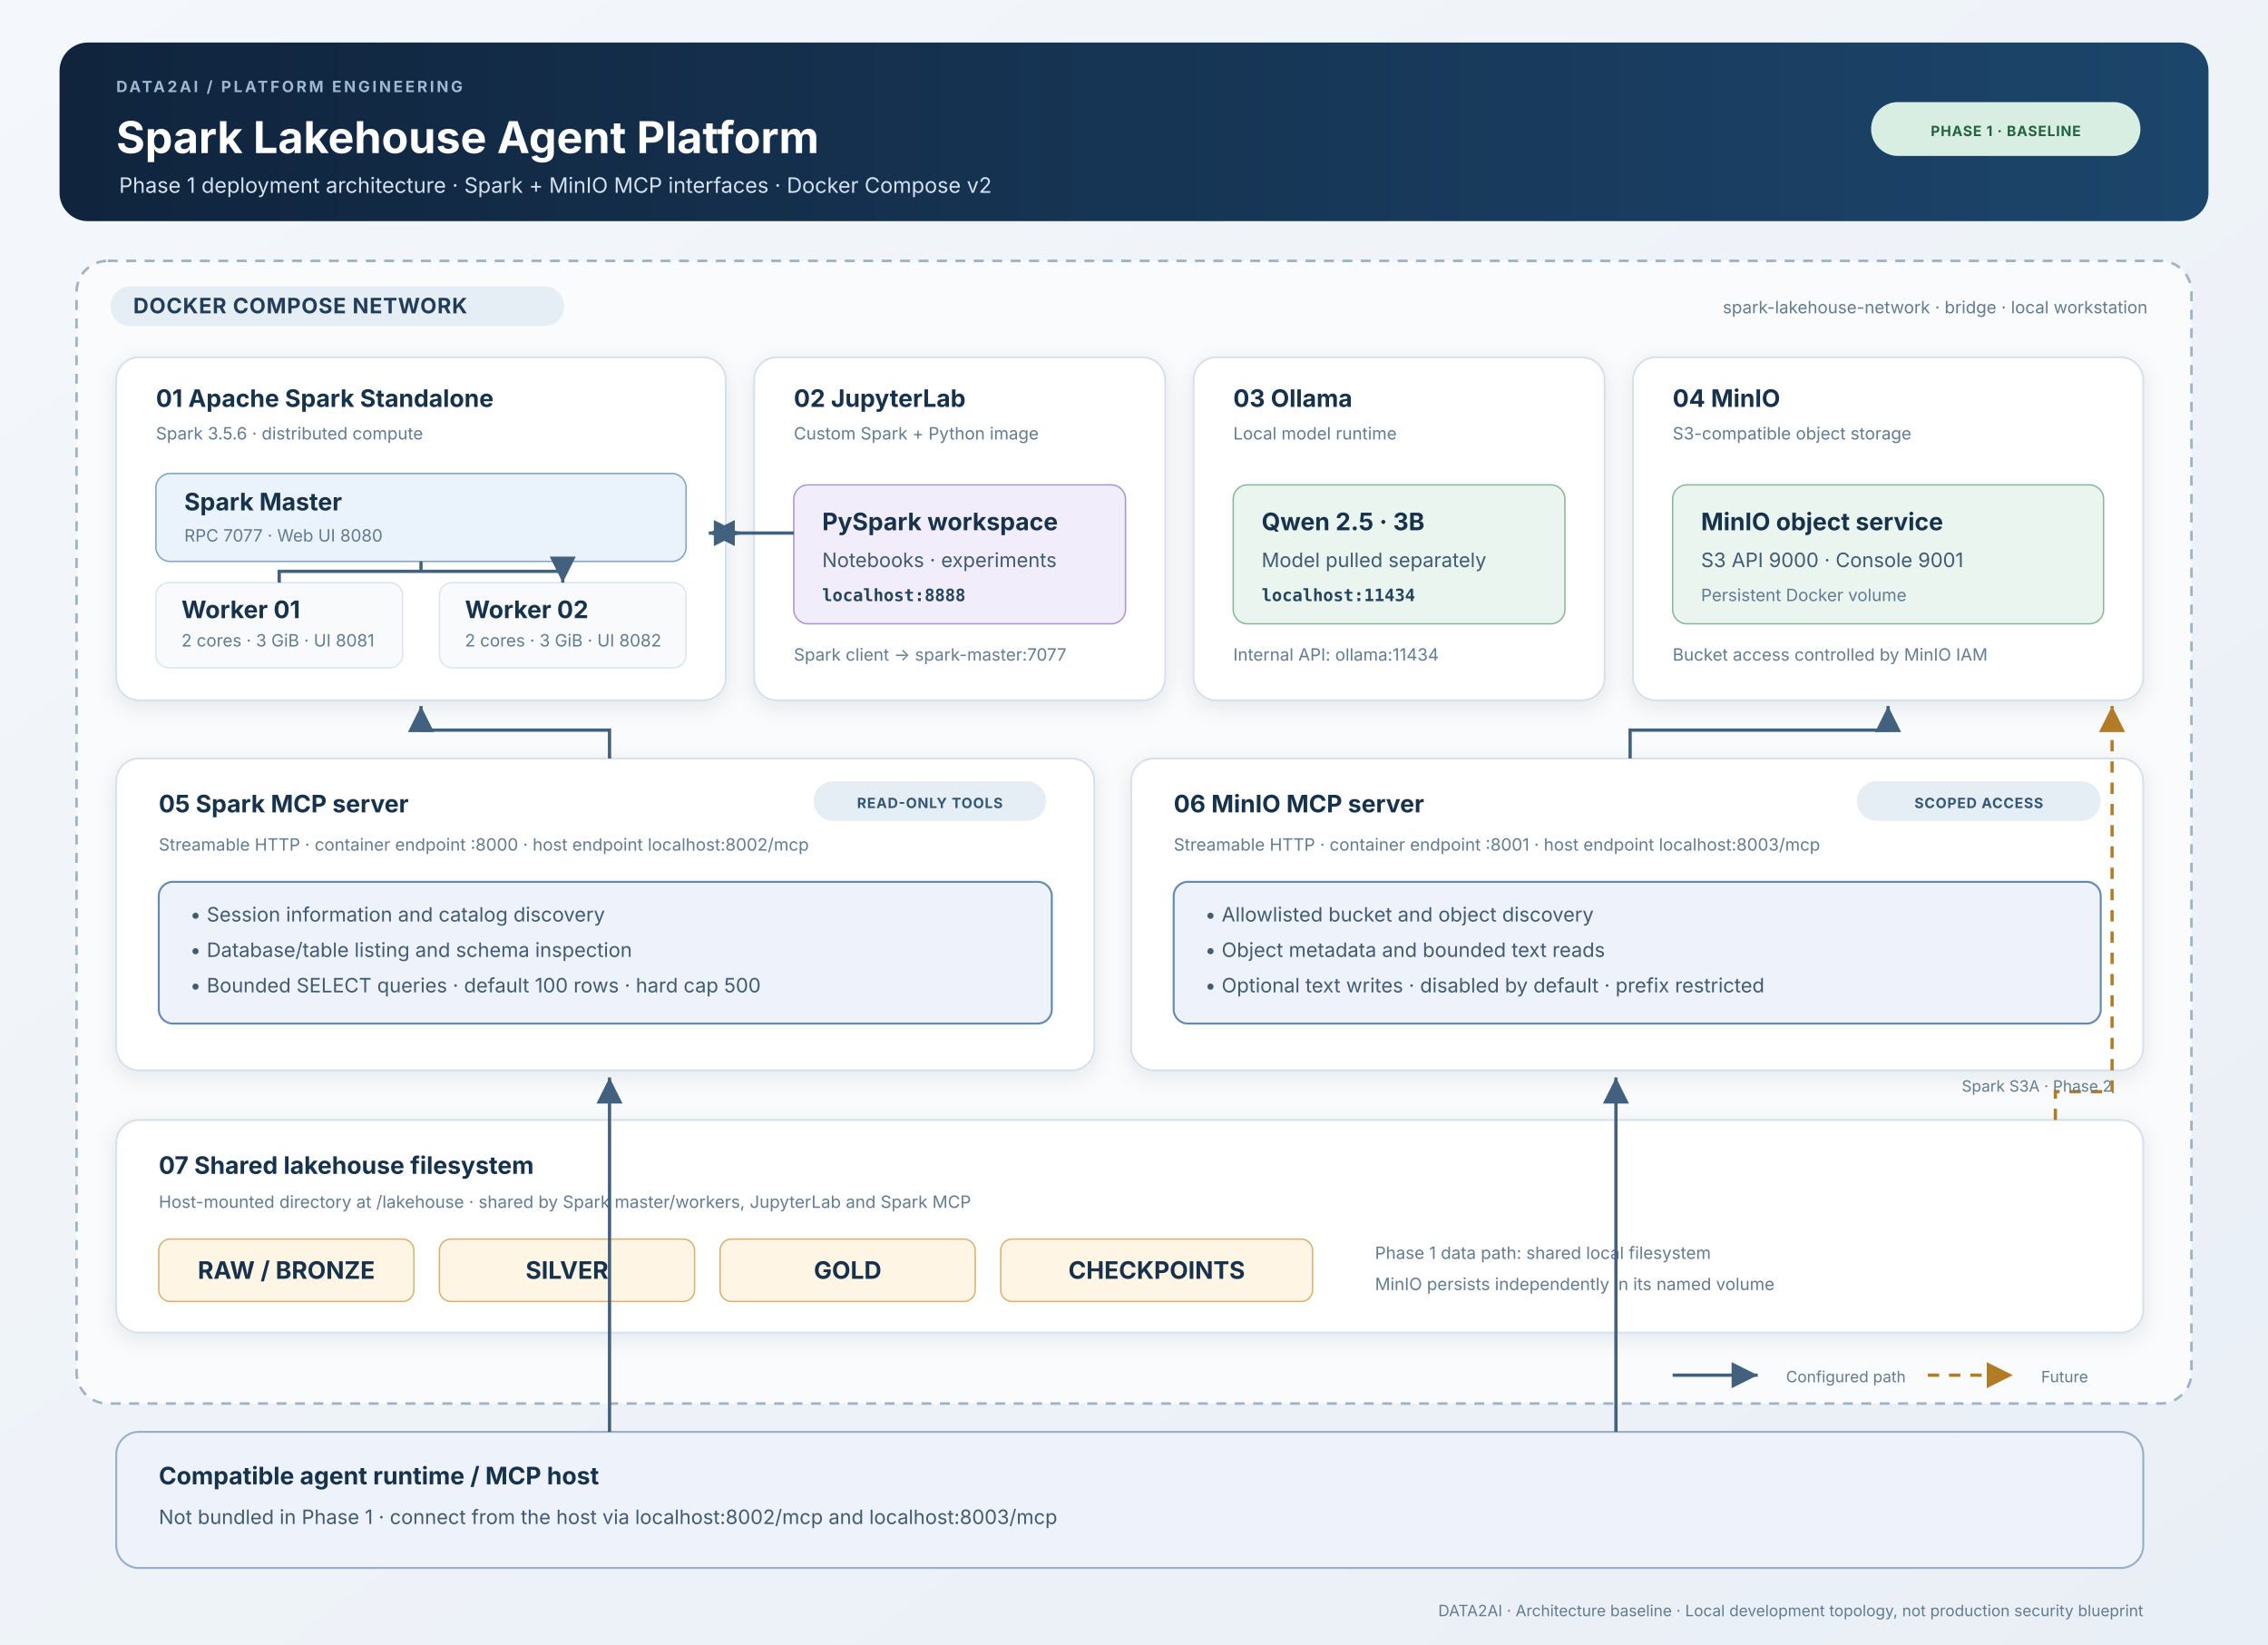
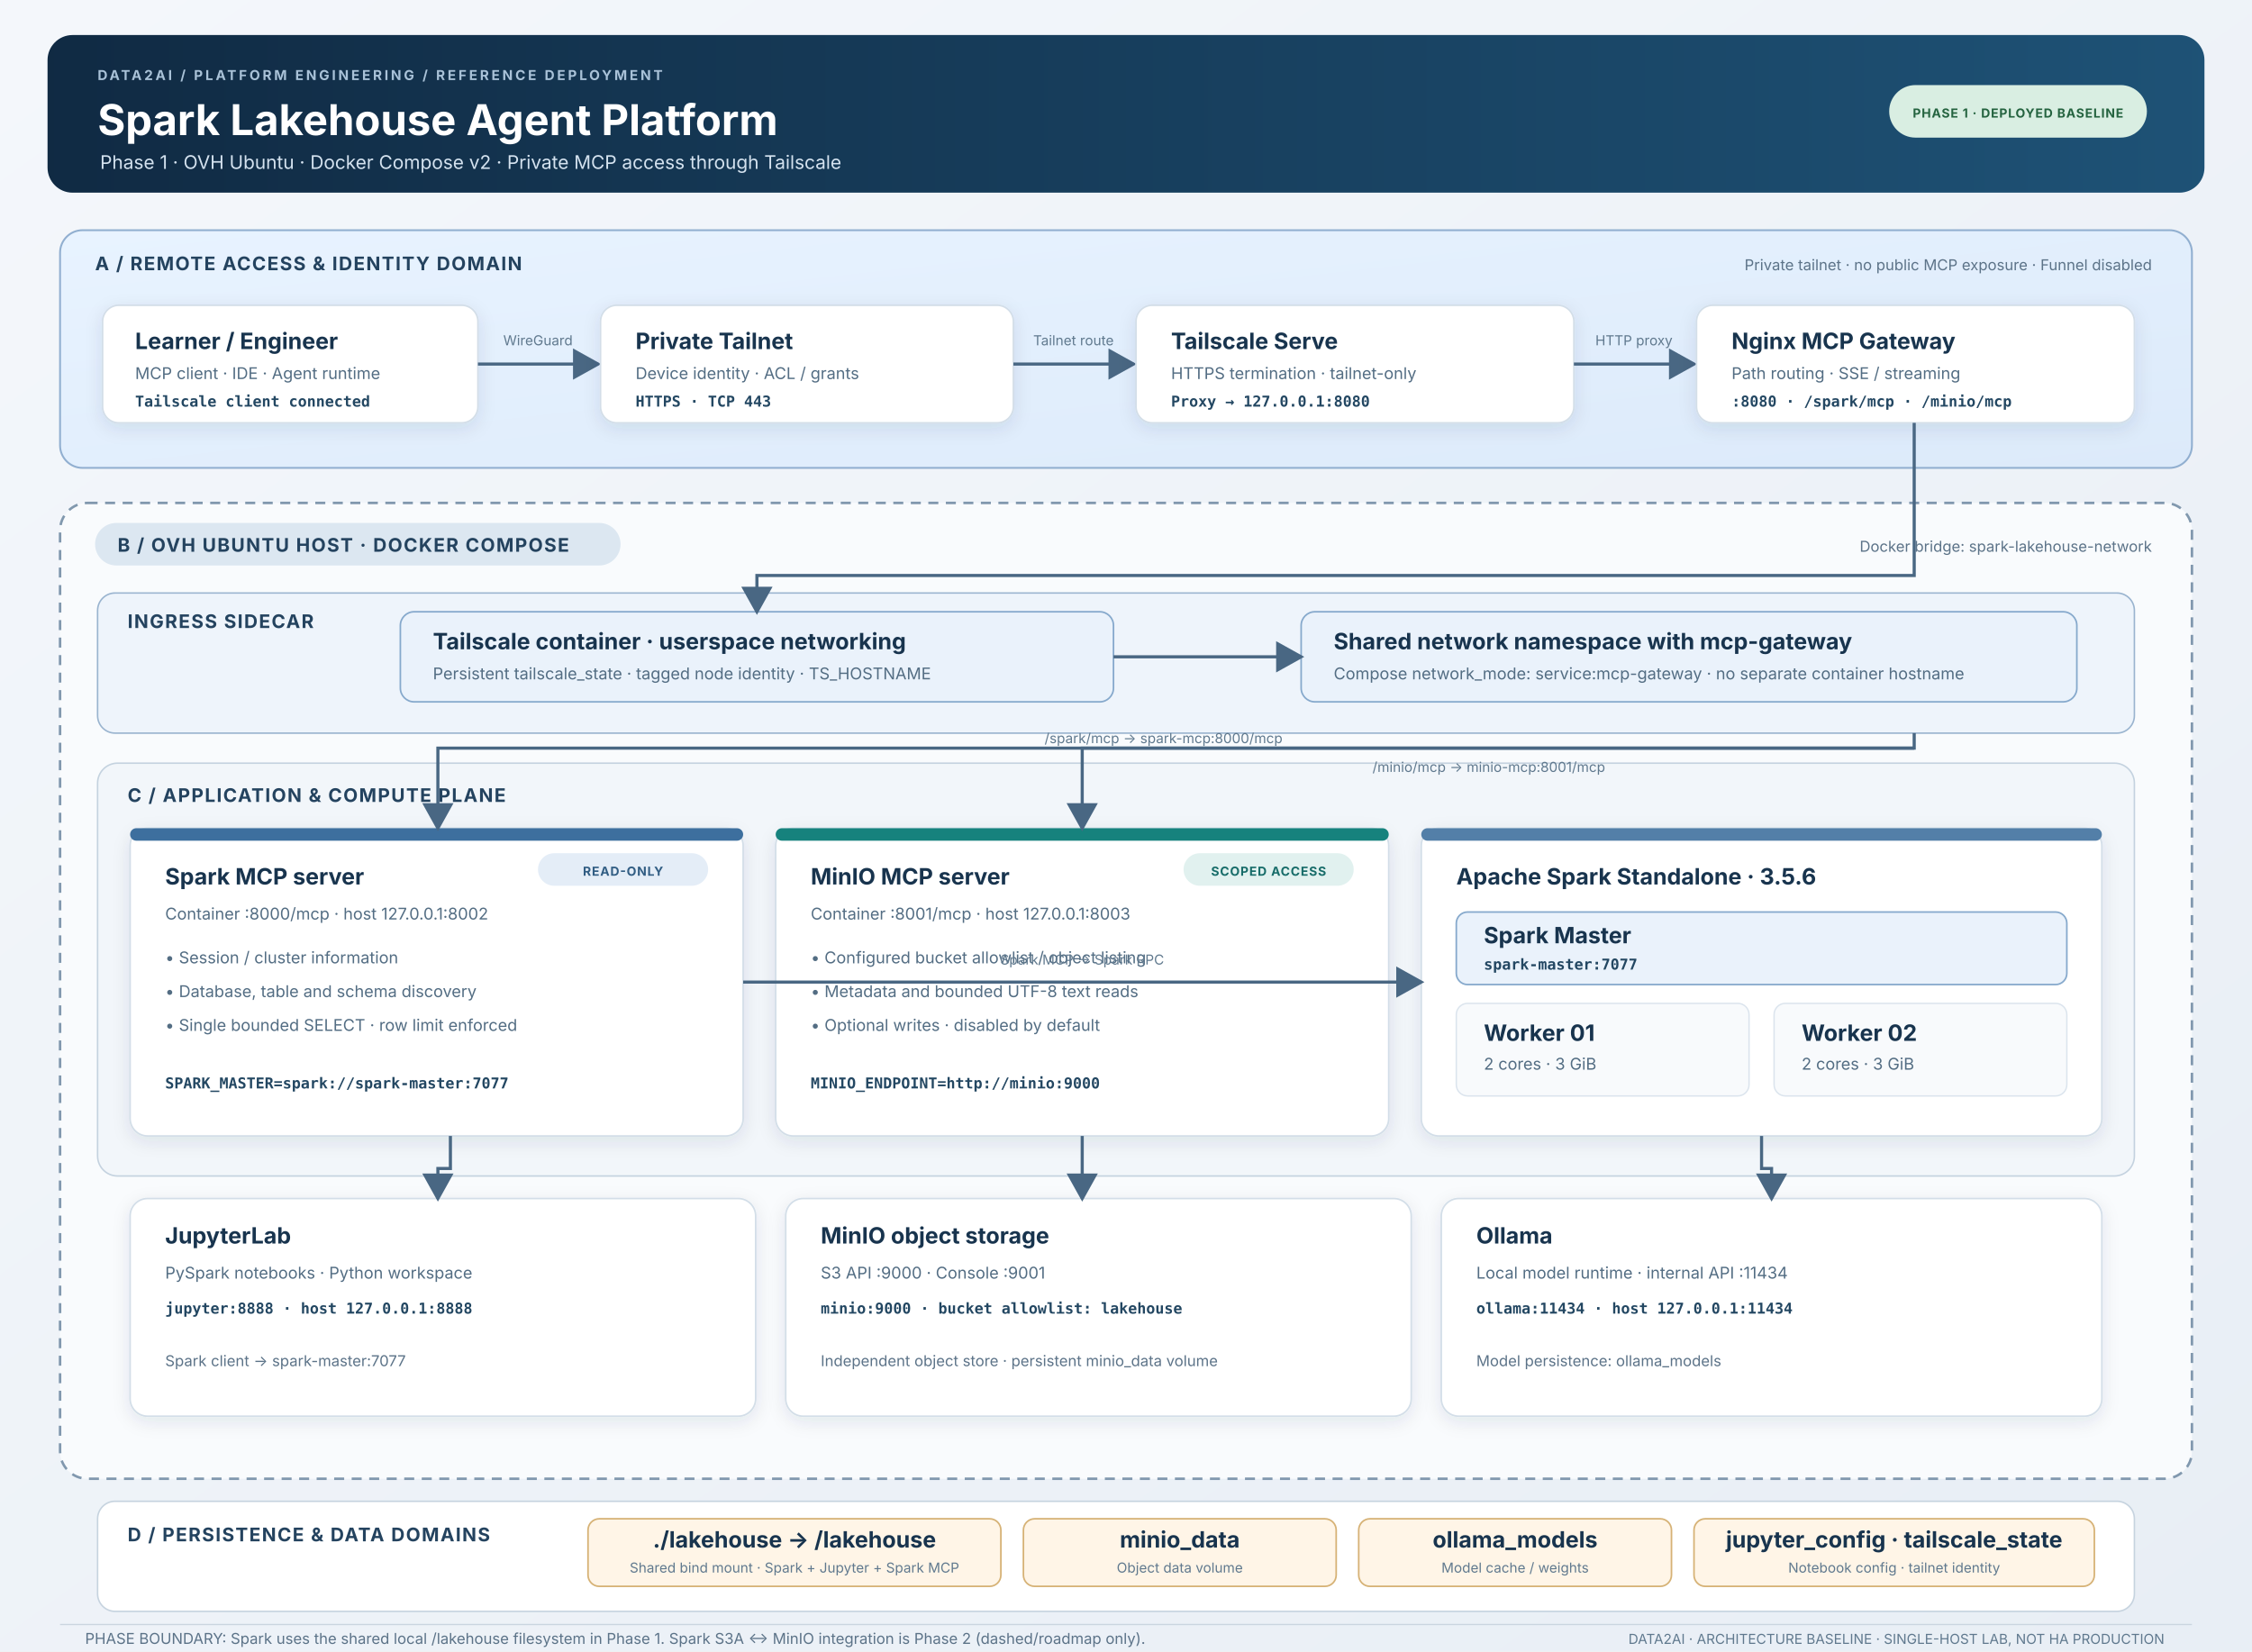
- <svg xmlns="http://www.w3.org/2000/svg" width="1600" height="1160" viewBox="0 0 1600 1160" role="img" aria-labelledby="title desc">
+ <svg xmlns="http://www.w3.org/2000/svg" width="1800" height="1320" viewBox="0 0 1800 1320" role="img" aria-labelledby="title desc">
  <defs>
-     <linearGradient id="canvas" x1="0" y1="0" x2="1" y2="1">
+     <linearGradient id="bg" x1="0" y1="0" x2="1" y2="1">
      <stop offset="0" stop-color="#f4f7fb" />
-       <stop offset="1" stop-color="#e9eff6" />
+       <stop offset="1" stop-color="#e8eef5" />
    </linearGradient>
-     <linearGradient id="navy" x1="0" y1="0" x2="1" y2="0">
-       <stop offset="0" stop-color="#10243d" />
-       <stop offset="1" stop-color="#1c456b" />
+     <linearGradient id="header" x1="0" y1="0" x2="1" y2="0">
+       <stop offset="0" stop-color="#102a43" />
+       <stop offset="1" stop-color="#1e5276" />
+     </linearGradient>
+     <linearGradient id="tail" x1="0" y1="0" x2="1" y2="1">
+       <stop offset="0" stop-color="#e8f3ff" />
+       <stop offset="1" stop-color="#dceafa" />
    </linearGradient>
    <filter id="shadow" x="-15%" y="-15%" width="130%" height="140%">
-       <feDropShadow dx="0" dy="4" stdDeviation="7" flood-color="#17324d" flood-opacity=".09" />
+       <feDropShadow dx="0" dy="4" stdDeviation="7" flood-color="#16324b" flood-opacity=".10" />
    </filter>
-     <marker id="arrow" markerWidth="9" markerHeight="9" refX="8" refY="4" orient="auto">
-       <path d="M0 0 L8 4 L0 8 Z" fill="#42617f" />
+     <marker id="arr" markerWidth="10" markerHeight="10" refX="8" refY="5" orient="auto">
+       <path d="M0 0 L9 5 L0 10Z" fill="#496783" />
    </marker>
-     <marker id="futureArrow" markerWidth="9" markerHeight="9" refX="8" refY="4" orient="auto">
-       <path d="M0 0 L8 4 L0 8 Z" fill="#b27b28" />
+     <marker id="goldarr" markerWidth="10" markerHeight="10" refX="8" refY="5" orient="auto">
+       <path d="M0 0 L9 5 L0 10Z" fill="#b98535" />
    </marker>
    <style>
-     .title{font:700 31px Inter,Arial,sans-serif;fill:#fff}.subtitle{font:15px Inter,Arial,sans-serif;fill:#d4e1ee}
-     .eyebrow{font:700 11px Inter,Arial,sans-serif;letter-spacing:1.7px;fill:#9eb8d0}
-     .section{font:700 15px Inter,Arial,sans-serif;letter-spacing:.5px;fill:#213d59}
-     .cardTitle{font:700 17px Inter,Arial,sans-serif;fill:#17324d}
-     .body{font:14px Inter,Arial,sans-serif;fill:#425b73}.muted{font:12px Inter,Arial,sans-serif;fill:#637b91}
-     .micro{font:11px Inter,Arial,sans-serif;fill:#637b91}.code{font:600 12px ui-monospace,Consolas,monospace;fill:#24445f}
-     .panel{fill:#fff;stroke:#d5e0ea;stroke-width:1.3;filter:url(#shadow)}
-     .inner{fill:#f8fafc;stroke:#dce5ee;stroke-width:1}
-     .compute{fill:#eaf2fb;stroke:#7da3c8}.notebook{fill:#f1edfa;stroke:#a897cc}
-     .ai{fill:#eaf5ef;stroke:#8ab69a}.object{fill:#fff5e5;stroke:#d7b16f}
-     .mcp{fill:#edf2fb;stroke:#6689b3;stroke-width:1.4}.pillText{font:700 10px Inter,Arial,sans-serif;letter-spacing:.5px}
-     .flow{fill:none;stroke:#42617f;stroke-width:2.3;marker-end:url(#arrow)}
-     .future{fill:none;stroke:#b27b28;stroke-width:2.3;stroke-dasharray:8 7;marker-end:url(#futureArrow)}
-   </style>
+  .h1{font:700 34px Inter,Arial,sans-serif;fill:#fff}.sub{font:15px Inter,Arial,sans-serif;fill:#d4e2ef}
+  .eyebrow{font:700 11px Inter,Arial,sans-serif;letter-spacing:2px;fill:#a9c2d8}
+  .band{font:700 15px Inter,Arial,sans-serif;letter-spacing:1px;fill:#24435f}
+  .node{font:700 18px Inter,Arial,sans-serif;fill:#18344e}.desc{font:13px Inter,Arial,sans-serif;fill:#536d83}
+  .small{font:12px Inter,Arial,sans-serif;fill:#5c7388}.tiny{font:11px Inter,Arial,sans-serif;fill:#60798e}
+  .mono{font:600 12px ui-monospace,Consolas,monospace;fill:#234762}
+  .white{fill:#fff;stroke:#d3dee8;stroke-width:1.3;filter:url(#shadow)}
+  .subcard{fill:#f8fafc;stroke:#dbe4ed;stroke-width:1.1}
+  .blue{fill:#eaf2fb;stroke:#86a9cc;stroke-width:1.3}.purple{fill:#f1edfa;stroke:#aa9bce;stroke-width:1.3}
+  .green{fill:#eaf5ef;stroke:#8db99c;stroke-width:1.3}.amber{fill:#fff5e7;stroke:#d6b276;stroke-width:1.3}
+  .teal{fill:#e9f5f5;stroke:#82b6b4;stroke-width:1.3}
+  .solid{fill:none;stroke:#496783;stroke-width:2.5;marker-end:url(#arr)}
+  .dashed{fill:none;stroke:#b98535;stroke-width:2.5;stroke-dasharray:9 7;marker-end:url(#goldarr)}
+  .tag{font:700 10px Inter,Arial,sans-serif;letter-spacing:.6px}
+  </style>
  </defs>
-   <rect width="1600" height="1160" fill="url(#canvas)" />
-   <rect x="42" y="30" width="1516" height="126" rx="20" fill="url(#navy)" />
-   <text x="82" y="65" class="eyebrow">DATA2AI  /  PLATFORM ENGINEERING</text>
-   <text x="82" y="108" class="title">Spark Lakehouse Agent Platform</text>
-   <text x="84" y="136" class="subtitle">Phase 1 deployment architecture  ·  Spark + MinIO MCP interfaces  ·  Docker Compose v2</text>
-   <rect x="1320" y="72" width="190" height="38" rx="19" fill="#d9eee2" />
-   <text x="1415" y="96" text-anchor="middle" class="pillText" fill="#24633f">PHASE 1 · BASELINE</text>
-   <rect x="54" y="184" width="1492" height="806" rx="22" fill="#f9fbfd" stroke="#9fb3c7" stroke-width="1.8" stroke-dasharray="7 6" />
-   <rect x="78" y="202" width="320" height="28" rx="14" fill="#e5edf5" />
-   <text x="94" y="221" class="section">DOCKER COMPOSE NETWORK</text>
-   <text x="1515" y="221" text-anchor="end" class="muted">spark-lakehouse-network · bridge · local workstation</text>
-   <rect x="82" y="252" width="430" height="242" rx="16" class="panel" />
-   <text x="110" y="287" class="cardTitle">01  Apache Spark Standalone</text>
-   <text x="110" y="310" class="muted">Spark 3.5.6 · distributed compute</text>
-   <rect x="110" y="334" width="374" height="62" rx="10" class="compute" />
-   <text x="130" y="360" class="cardTitle">Spark Master</text>
-   <text x="130" y="382" class="muted">RPC 7077 · Web UI 8080</text>
-   <rect x="110" y="411" width="174" height="60" rx="9" class="inner" />
-   <text x="128" y="436" class="cardTitle">Worker 01</text>
-   <text x="128" y="456" class="muted">2 cores · 3 GiB · UI 8081</text>
-   <rect x="310" y="411" width="174" height="60" rx="9" class="inner" />
-   <text x="328" y="436" class="cardTitle">Worker 02</text>
-   <text x="328" y="456" class="muted">2 cores · 3 GiB · UI 8082</text>
-   <path d="M297 396 V403 H197 V411 M297 403 H397 V411" class="flow" />
-   <rect x="532" y="252" width="290" height="242" rx="16" class="panel" />
-   <text x="560" y="287" class="cardTitle">02  JupyterLab</text>
-   <text x="560" y="310" class="muted">Custom Spark + Python image</text>
-   <rect x="560" y="342" width="234" height="98" rx="10" class="notebook" />
-   <text x="580" y="374" class="cardTitle">PySpark workspace</text>
-   <text x="580" y="400" class="body">Notebooks · experiments</text>
-   <text x="580" y="424" class="code">localhost:8888</text>
-   <text x="560" y="466" class="muted">Spark client → spark-master:7077</text>
-   <path d="M560 376 H500" class="flow" />
-   <rect x="842" y="252" width="290" height="242" rx="16" class="panel" />
-   <text x="870" y="287" class="cardTitle">03  Ollama</text>
-   <text x="870" y="310" class="muted">Local model runtime</text>
-   <rect x="870" y="342" width="234" height="98" rx="10" class="ai" />
-   <text x="890" y="374" class="cardTitle">Qwen 2.5 · 3B</text>
-   <text x="890" y="400" class="body">Model pulled separately</text>
-   <text x="890" y="424" class="code">localhost:11434</text>
-   <text x="870" y="466" class="muted">Internal API: ollama:11434</text>
-   <rect x="1152" y="252" width="360" height="242" rx="16" class="panel" />
-   <text x="1180" y="287" class="cardTitle">04  MinIO</text>
-   <text x="1180" y="310" class="muted">S3-compatible object storage</text>
-   <rect x="1180" y="342" width="304" height="98" rx="10" class="ai" />
-   <text x="1200" y="374" class="cardTitle">MinIO object service</text>
-   <text x="1200" y="400" class="body">S3 API 9000 · Console 9001</text>
-   <text x="1200" y="424" class="muted">Persistent Docker volume</text>
-   <text x="1180" y="466" class="muted">Bucket access controlled by MinIO IAM</text>
-   <rect x="82" y="535" width="690" height="220" rx="16" class="panel" />
-   <text x="112" y="573" class="cardTitle">05  Spark MCP server</text>
-   <rect x="574" y="551" width="164" height="28" rx="14" fill="#e5edf5" />
-   <text x="656" y="570" text-anchor="middle" class="pillText" fill="#345675">READ-ONLY TOOLS</text>
-   <text x="112" y="600" class="muted">Streamable HTTP · container endpoint :8000 · host endpoint localhost:8002/mcp</text>
-   <rect x="112" y="622" width="630" height="100" rx="10" class="mcp" />
-   <text x="134" y="650" class="body">• Session information and catalog discovery</text>
-   <text x="134" y="675" class="body">• Database/table listing and schema inspection</text>
-   <text x="134" y="700" class="body">• Bounded SELECT queries · default 100 rows · hard cap 500</text>
-   <rect x="798" y="535" width="714" height="220" rx="16" class="panel" />
-   <text x="828" y="573" class="cardTitle">06  MinIO MCP server</text>
-   <rect x="1310" y="551" width="172" height="28" rx="14" fill="#e5edf5" />
-   <text x="1396" y="570" text-anchor="middle" class="pillText" fill="#345675">SCOPED ACCESS</text>
-   <text x="828" y="600" class="muted">Streamable HTTP · container endpoint :8001 · host endpoint localhost:8003/mcp</text>
-   <rect x="828" y="622" width="654" height="100" rx="10" class="mcp" />
-   <text x="850" y="650" class="body">• Allowlisted bucket and object discovery</text>
-   <text x="850" y="675" class="body">• Object metadata and bounded text reads</text>
-   <text x="850" y="700" class="body">• Optional text writes · disabled by default · prefix restricted</text>
-   <path d="M512 376 H522" class="flow" />
-   <path d="M430 535 V515 H297 V498" class="flow" />
-   <path d="M1150 535 V515 H1332 V498" class="flow" />
-   <rect x="82" y="790" width="1430" height="150" rx="16" class="panel" />
-   <text x="112" y="828" class="cardTitle">07  Shared lakehouse filesystem</text>
-   <text x="112" y="852" class="muted">Host-mounted directory at /lakehouse · shared by Spark master/workers, JupyterLab and Spark MCP</text>
-   <rect x="112" y="874" width="180" height="44" rx="8" class="object" />
-   <text x="202" y="902" text-anchor="middle" class="cardTitle">RAW / BRONZE</text>
-   <rect x="310" y="874" width="180" height="44" rx="8" class="object" />
-   <text x="400" y="902" text-anchor="middle" class="cardTitle">SILVER</text>
-   <rect x="508" y="874" width="180" height="44" rx="8" class="object" />
-   <text x="598" y="902" text-anchor="middle" class="cardTitle">GOLD</text>
-   <rect x="706" y="874" width="220" height="44" rx="8" class="object" />
-   <text x="816" y="902" text-anchor="middle" class="cardTitle">CHECKPOINTS</text>
-   <text x="970" y="888" class="muted">Phase 1 data path: shared local filesystem</text>
-   <text x="970" y="910" class="muted">MinIO persists independently in its named volume</text>
-   <rect x="82" y="1010" width="1430" height="96" rx="16" fill="#edf2fb" stroke="#9aafc7" stroke-width="1.4" />
-   <text x="112" y="1047" class="cardTitle">Compatible agent runtime / MCP host</text>
-   <text x="112" y="1075" class="body">Not bundled in Phase 1 · connect from the host via localhost:8002/mcp and localhost:8003/mcp</text>
-   <path d="M430 1010 V970 H430 V760" class="flow" />
-   <path d="M1140 1010 V970 H1140 V760" class="flow" />
-   <path d="M1450 790 V770 H1490 V498" class="future" />
-   <text x="1490" y="770" text-anchor="end" class="micro">Spark S3A · Phase 2</text>
-   <path d="M1180 970 H1240" class="flow" />
-   <text x="1260" y="975" class="micro">Configured path</text>
-   <path d="M1360 970 H1420" class="future" />
-   <text x="1440" y="975" class="micro">Future</text>
-   <text x="1512" y="1140" text-anchor="end" class="micro">DATA2AI  ·  Architecture baseline  ·  Local development topology, not production security blueprint</text>
+   <rect width="1800" height="1320" fill="url(#bg)" />
+   <rect x="38" y="28" width="1724" height="126" rx="20" fill="url(#header)" />
+   <text x="78" y="64" class="eyebrow">DATA2AI  /  PLATFORM ENGINEERING  /  REFERENCE DEPLOYMENT</text>
+   <text x="78" y="108" class="h1">Spark Lakehouse Agent Platform</text>
+   <text x="80" y="135" class="sub">Phase 1 · OVH Ubuntu · Docker Compose v2 · Private MCP access through Tailscale</text>
+   <rect x="1510" y="68" width="206" height="42" rx="21" fill="#d9eee2" />
+   <text x="1613" y="94" text-anchor="middle" class="tag" fill="#24633f">PHASE 1 · DEPLOYED BASELINE</text>
+   <rect x="48" y="184" width="1704" height="190" rx="18" fill="url(#tail)" stroke="#91afd0" stroke-width="1.5" />
+   <text x="76" y="216" class="band">A  /  REMOTE ACCESS &amp; IDENTITY DOMAIN</text>
+   <text x="1720" y="216" text-anchor="end" class="small">Private tailnet · no public MCP exposure · Funnel disabled</text>
+   <rect x="82" y="244" width="300" height="94" rx="13" class="white" />
+   <text x="108" y="279" class="node">Learner / Engineer</text>
+   <text x="108" y="303" class="desc">MCP client · IDE · Agent runtime</text>
+   <text x="108" y="325" class="mono">Tailscale client connected</text>
+   <path d="M382 291 H478" class="solid" />
+   <text x="430" y="276" text-anchor="middle" class="tiny">WireGuard</text>
+   <rect x="480" y="244" width="330" height="94" rx="13" class="white" />
+   <text x="508" y="279" class="node">Private Tailnet</text>
+   <text x="508" y="303" class="desc">Device identity · ACL / grants</text>
+   <text x="508" y="325" class="mono">HTTPS · TCP 443</text>
+   <path d="M810 291 H906" class="solid" />
+   <text x="858" y="276" text-anchor="middle" class="tiny">Tailnet route</text>
+   <rect x="908" y="244" width="350" height="94" rx="13" class="white" />
+   <text x="936" y="279" class="node">Tailscale Serve</text>
+   <text x="936" y="303" class="desc">HTTPS termination · tailnet-only</text>
+   <text x="936" y="325" class="mono">Proxy → 127.0.0.1:8080</text>
+   <path d="M1258 291 H1354" class="solid" />
+   <text x="1306" y="276" text-anchor="middle" class="tiny">HTTP proxy</text>
+   <rect x="1356" y="244" width="350" height="94" rx="13" class="white" />
+   <text x="1384" y="279" class="node">Nginx MCP Gateway</text>
+   <text x="1384" y="303" class="desc">Path routing · SSE / streaming</text>
+   <text x="1384" y="325" class="mono">:8080 · /spark/mcp · /minio/mcp</text>
+   <rect x="48" y="402" width="1704" height="780" rx="22" fill="#f9fbfd" stroke="#8198ae" stroke-width="2" stroke-dasharray="8 6" />
+   <rect x="76" y="418" width="420" height="34" rx="17" fill="#dce7f1" />
+   <text x="94" y="441" class="band">B  /  OVH UBUNTU HOST · DOCKER COMPOSE</text>
+   <text x="1720" y="441" text-anchor="end" class="small">Docker bridge: spark-lakehouse-network</text>
+   <rect x="78" y="474" width="1628" height="112" rx="14" fill="#eef4fb" stroke="#9ab4cf" stroke-width="1.2" />
+   <text x="102" y="502" class="band">INGRESS SIDECAR</text>
+   <rect x="320" y="489" width="570" height="72" rx="11" class="blue" />
+   <text x="346" y="519" class="node">Tailscale container · userspace networking</text>
+   <text x="346" y="543" class="desc">Persistent tailscale_state · tagged node identity · TS_HOSTNAME</text>
+   <rect x="1040" y="489" width="620" height="72" rx="11" class="blue" />
+   <text x="1066" y="519" class="node">Shared network namespace with mcp-gateway</text>
+   <text x="1066" y="543" class="desc">Compose network_mode: service:mcp-gateway · no separate container hostname</text>
+   <path d="M1530 338 V460 H605 V489" class="solid" />
+   <path d="M890 525 H1040" class="solid" />
+   <path d="M1350 489 V460 H1530 V338" class="solid" opacity="0" />
+   <rect x="78" y="610" width="1628" height="330" rx="16" fill="#f2f6fa" stroke="#c4d2df" stroke-width="1.2" />
+   <text x="102" y="641" class="band">C  /  APPLICATION &amp; COMPUTE PLANE</text>
+   <rect x="104" y="662" width="490" height="246" rx="14" class="white" />
+   <rect x="104" y="662" width="490" height="10" rx="5" fill="#3d6f9e" />
+   <text x="132" y="707" class="node">Spark MCP server</text>
+   <rect x="430" y="682" width="136" height="26" rx="13" fill="#e4edf7" />
+   <text x="498" y="700" text-anchor="middle" class="tag" fill="#315d83">READ-ONLY</text>
+   <text x="132" y="735" class="desc">Container :8000/mcp · host 127.0.0.1:8002</text>
+   <text x="132" y="770" class="desc">• Session / cluster information</text>
+   <text x="132" y="797" class="desc">• Database, table and schema discovery</text>
+   <text x="132" y="824" class="desc">• Single bounded SELECT · row limit enforced</text>
+   <text x="132" y="870" class="mono">SPARK_MASTER=spark://spark-master:7077</text>
+   <rect x="620" y="662" width="490" height="246" rx="14" class="white" />
+   <rect x="620" y="662" width="490" height="10" rx="5" fill="#16827d" />
+   <text x="648" y="707" class="node">MinIO MCP server</text>
+   <rect x="946" y="682" width="136" height="26" rx="13" fill="#e1f1ef" />
+   <text x="1014" y="700" text-anchor="middle" class="tag" fill="#176c69">SCOPED ACCESS</text>
+   <text x="648" y="735" class="desc">Container :8001/mcp · host 127.0.0.1:8003</text>
+   <text x="648" y="770" class="desc">• Configured bucket allowlist / object listing</text>
+   <text x="648" y="797" class="desc">• Metadata and bounded UTF-8 text reads</text>
+   <text x="648" y="824" class="desc">• Optional writes · disabled by default</text>
+   <text x="648" y="870" class="mono">MINIO_ENDPOINT=http://minio:9000</text>
+   <rect x="1136" y="662" width="544" height="246" rx="14" class="white" />
+   <rect x="1136" y="662" width="544" height="10" rx="5" fill="#537fa8" />
+   <text x="1164" y="707" class="node">Apache Spark Standalone · 3.5.6</text>
+   <rect x="1164" y="729" width="488" height="58" rx="9" class="blue" />
+   <text x="1186" y="754" class="node">Spark Master</text>
+   <text x="1186" y="775" class="mono">spark-master:7077</text>
+   <rect x="1164" y="802" width="234" height="74" rx="9" class="subcard" />
+   <text x="1186" y="832" class="node">Worker 01</text>
+   <text x="1186" y="855" class="desc">2 cores · 3 GiB</text>
+   <rect x="1418" y="802" width="234" height="74" rx="9" class="subcard" />
+   <text x="1440" y="832" class="node">Worker 02</text>
+   <text x="1440" y="855" class="desc">2 cores · 3 GiB</text>
+   <rect x="104" y="958" width="500" height="174" rx="14" class="white" />
+   <text x="132" y="994" class="node">JupyterLab</text>
+   <text x="132" y="1022" class="desc">PySpark notebooks · Python workspace</text>
+   <text x="132" y="1050" class="mono">jupyter:8888 · host 127.0.0.1:8888</text>
+   <text x="132" y="1092" class="small">Spark client → spark-master:7077</text>
+   <rect x="628" y="958" width="500" height="174" rx="14" class="white" />
+   <text x="656" y="994" class="node">MinIO object storage</text>
+   <text x="656" y="1022" class="desc">S3 API :9000 · Console :9001</text>
+   <text x="656" y="1050" class="mono">minio:9000 · bucket allowlist: lakehouse</text>
+   <text x="656" y="1092" class="small">Independent object store · persistent minio_data volume</text>
+   <rect x="1152" y="958" width="528" height="174" rx="14" class="white" />
+   <text x="1180" y="994" class="node">Ollama</text>
+   <text x="1180" y="1022" class="desc">Local model runtime · internal API :11434</text>
+   <text x="1180" y="1050" class="mono">ollama:11434 · host 127.0.0.1:11434</text>
+   <text x="1180" y="1092" class="small">Model persistence: ollama_models</text>
+   <path d="M1530 586 V598 H350 V662" class="solid" />
+   <text x="930" y="594" text-anchor="middle" class="tiny">/spark/mcp → spark-mcp:8000/mcp</text>
+   <path d="M1530 598 H865 V662" class="solid" />
+   <text x="1190" y="617" text-anchor="middle" class="tiny">/minio/mcp → minio-mcp:8001/mcp</text>
+   <path d="M594 785 H1136" class="solid" />
+   <text x="865" y="771" text-anchor="middle" class="tiny">Spark MCP → Spark RPC</text>
+   <path d="M1110 838 H1136" class="solid" opacity="0" />
+   <path d="M360 908 V934 H350 V958" class="solid" />
+   <path d="M865 908 V934 H865 V958" class="solid" />
+   <path d="M1408 908 V934 H1416 V958" class="solid" />
+   <path d="M604 1044 H628" class="solid" opacity="0" />
+   <rect x="78" y="1200" width="1628" height="88" rx="14" fill="#fff" stroke="#c6d3df" stroke-width="1.2" />
+   <text x="102" y="1232" class="band">D  /  PERSISTENCE &amp; DATA DOMAINS</text>
+   <rect x="470" y="1214" width="330" height="54" rx="9" class="amber" />
+   <text x="635" y="1237" text-anchor="middle" class="node">./lakehouse → /lakehouse</text>
+   <text x="635" y="1257" text-anchor="middle" class="tiny">Shared bind mount · Spark + Jupyter + Spark MCP</text>
+   <rect x="818" y="1214" width="250" height="54" rx="9" class="amber" />
+   <text x="943" y="1237" text-anchor="middle" class="node">minio_data</text>
+   <text x="943" y="1257" text-anchor="middle" class="tiny">Object data volume</text>
+   <rect x="1086" y="1214" width="250" height="54" rx="9" class="amber" />
+   <text x="1211" y="1237" text-anchor="middle" class="node">ollama_models</text>
+   <text x="1211" y="1257" text-anchor="middle" class="tiny">Model cache / weights</text>
+   <rect x="1354" y="1214" width="320" height="54" rx="9" class="amber" />
+   <text x="1514" y="1237" text-anchor="middle" class="node">jupyter_config · tailscale_state</text>
+   <text x="1514" y="1257" text-anchor="middle" class="tiny">Notebook config · tailnet identity</text>
+   <rect x="48" y="1298" width="1704" height="1" fill="#cad5df" />
+   <text x="68" y="1314" class="small">PHASE BOUNDARY: Spark uses the shared local /lakehouse filesystem in Phase 1. Spark S3A ↔ MinIO integration is Phase 2 (dashed/roadmap only).</text>
+   <text x="1730" y="1314" text-anchor="end" class="tiny">DATA2AI · ARCHITECTURE BASELINE · SINGLE-HOST LAB, NOT HA PRODUCTION</text>
</svg>
